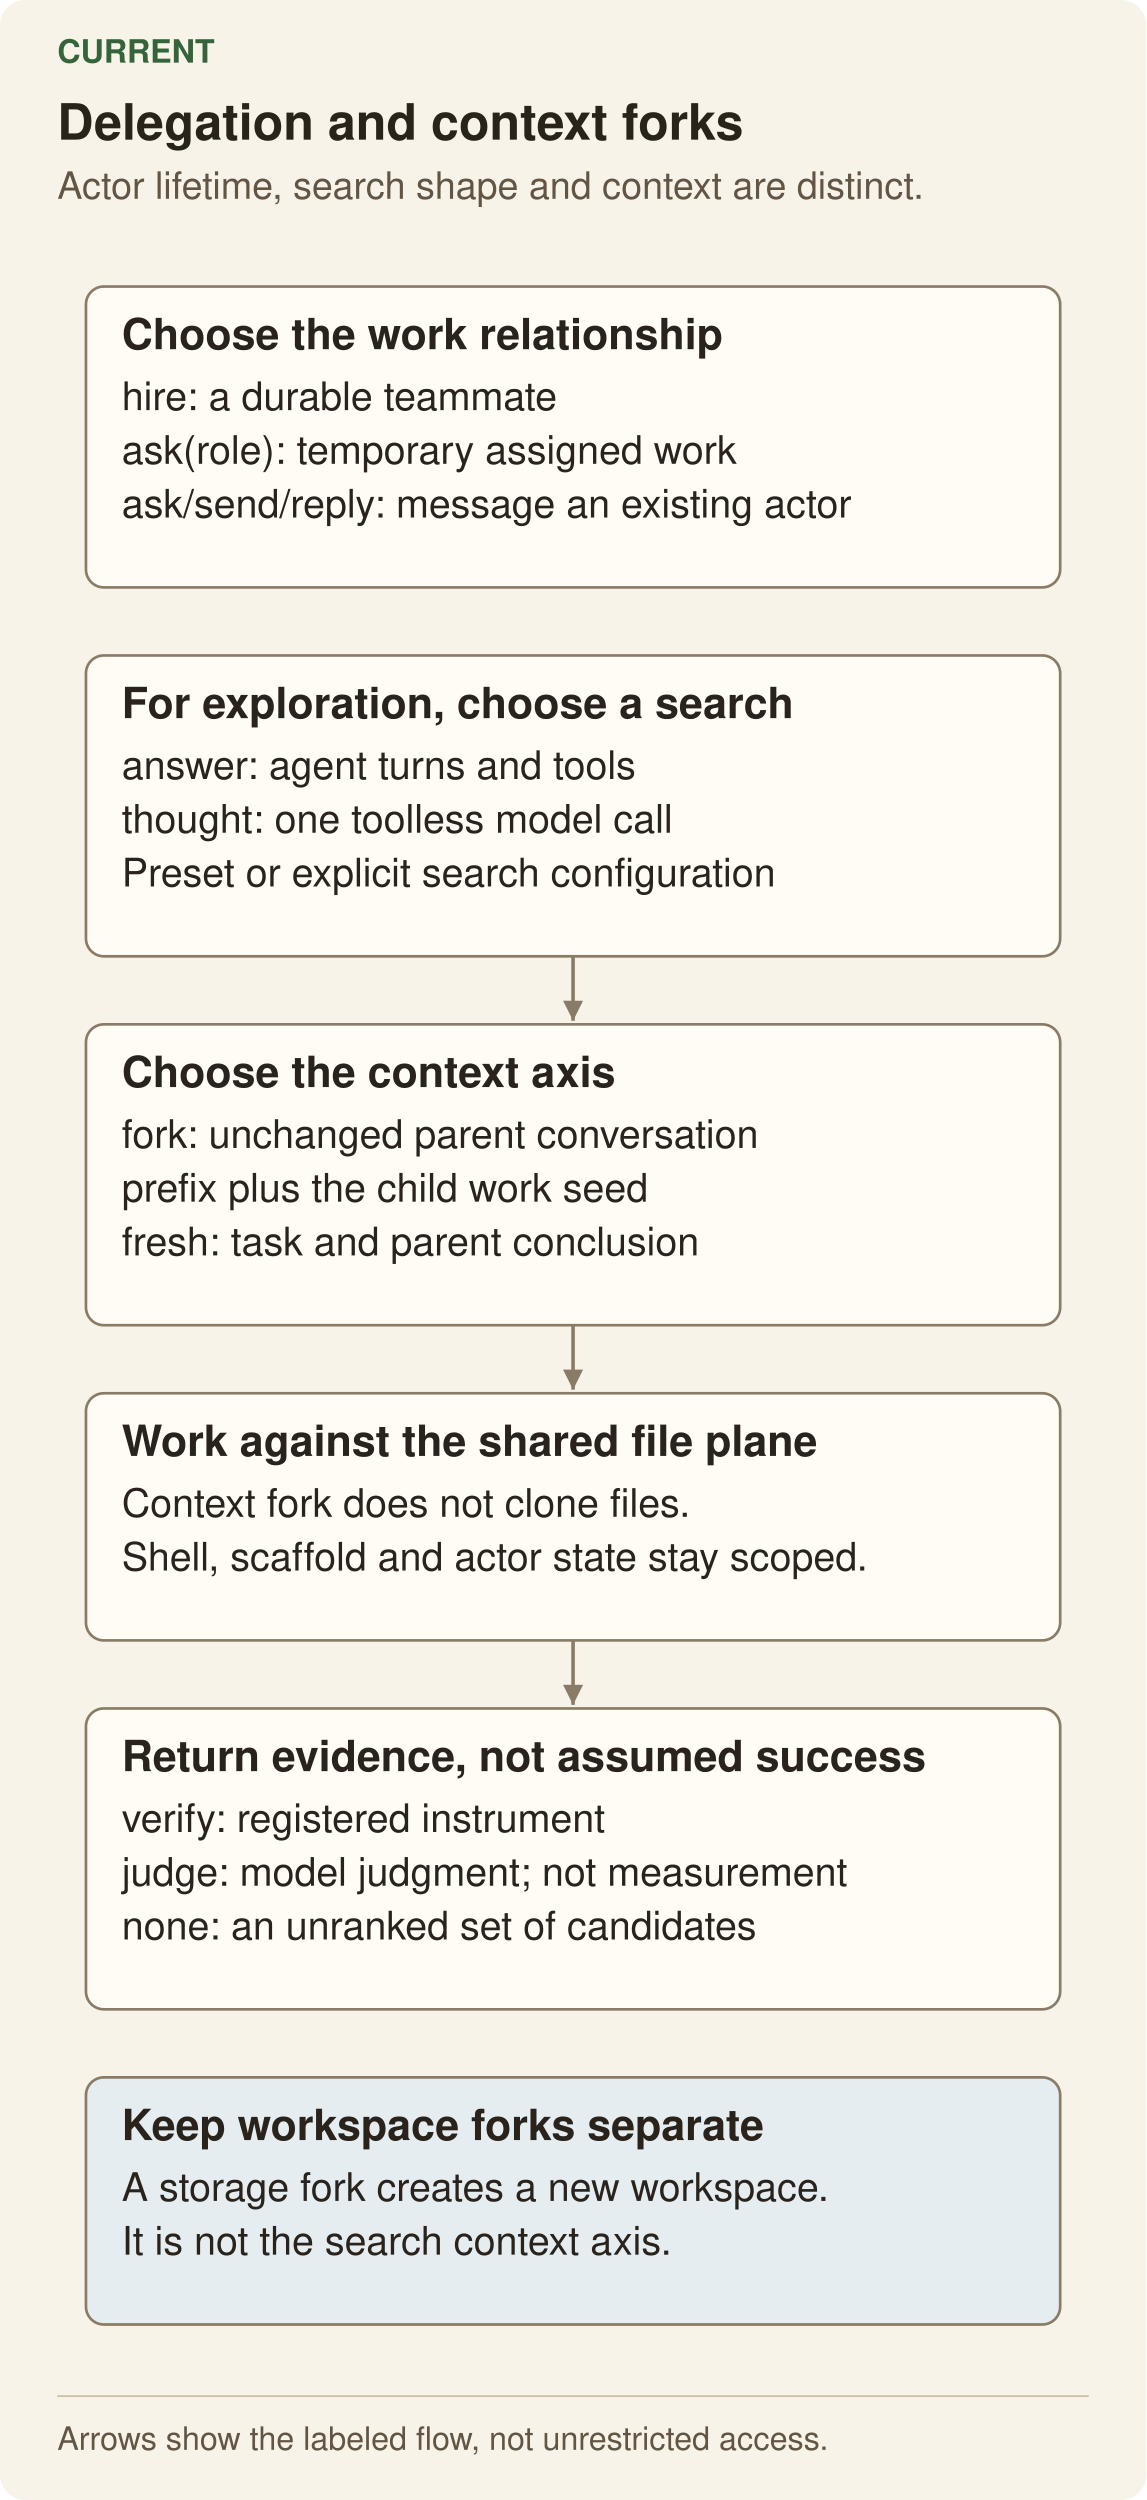
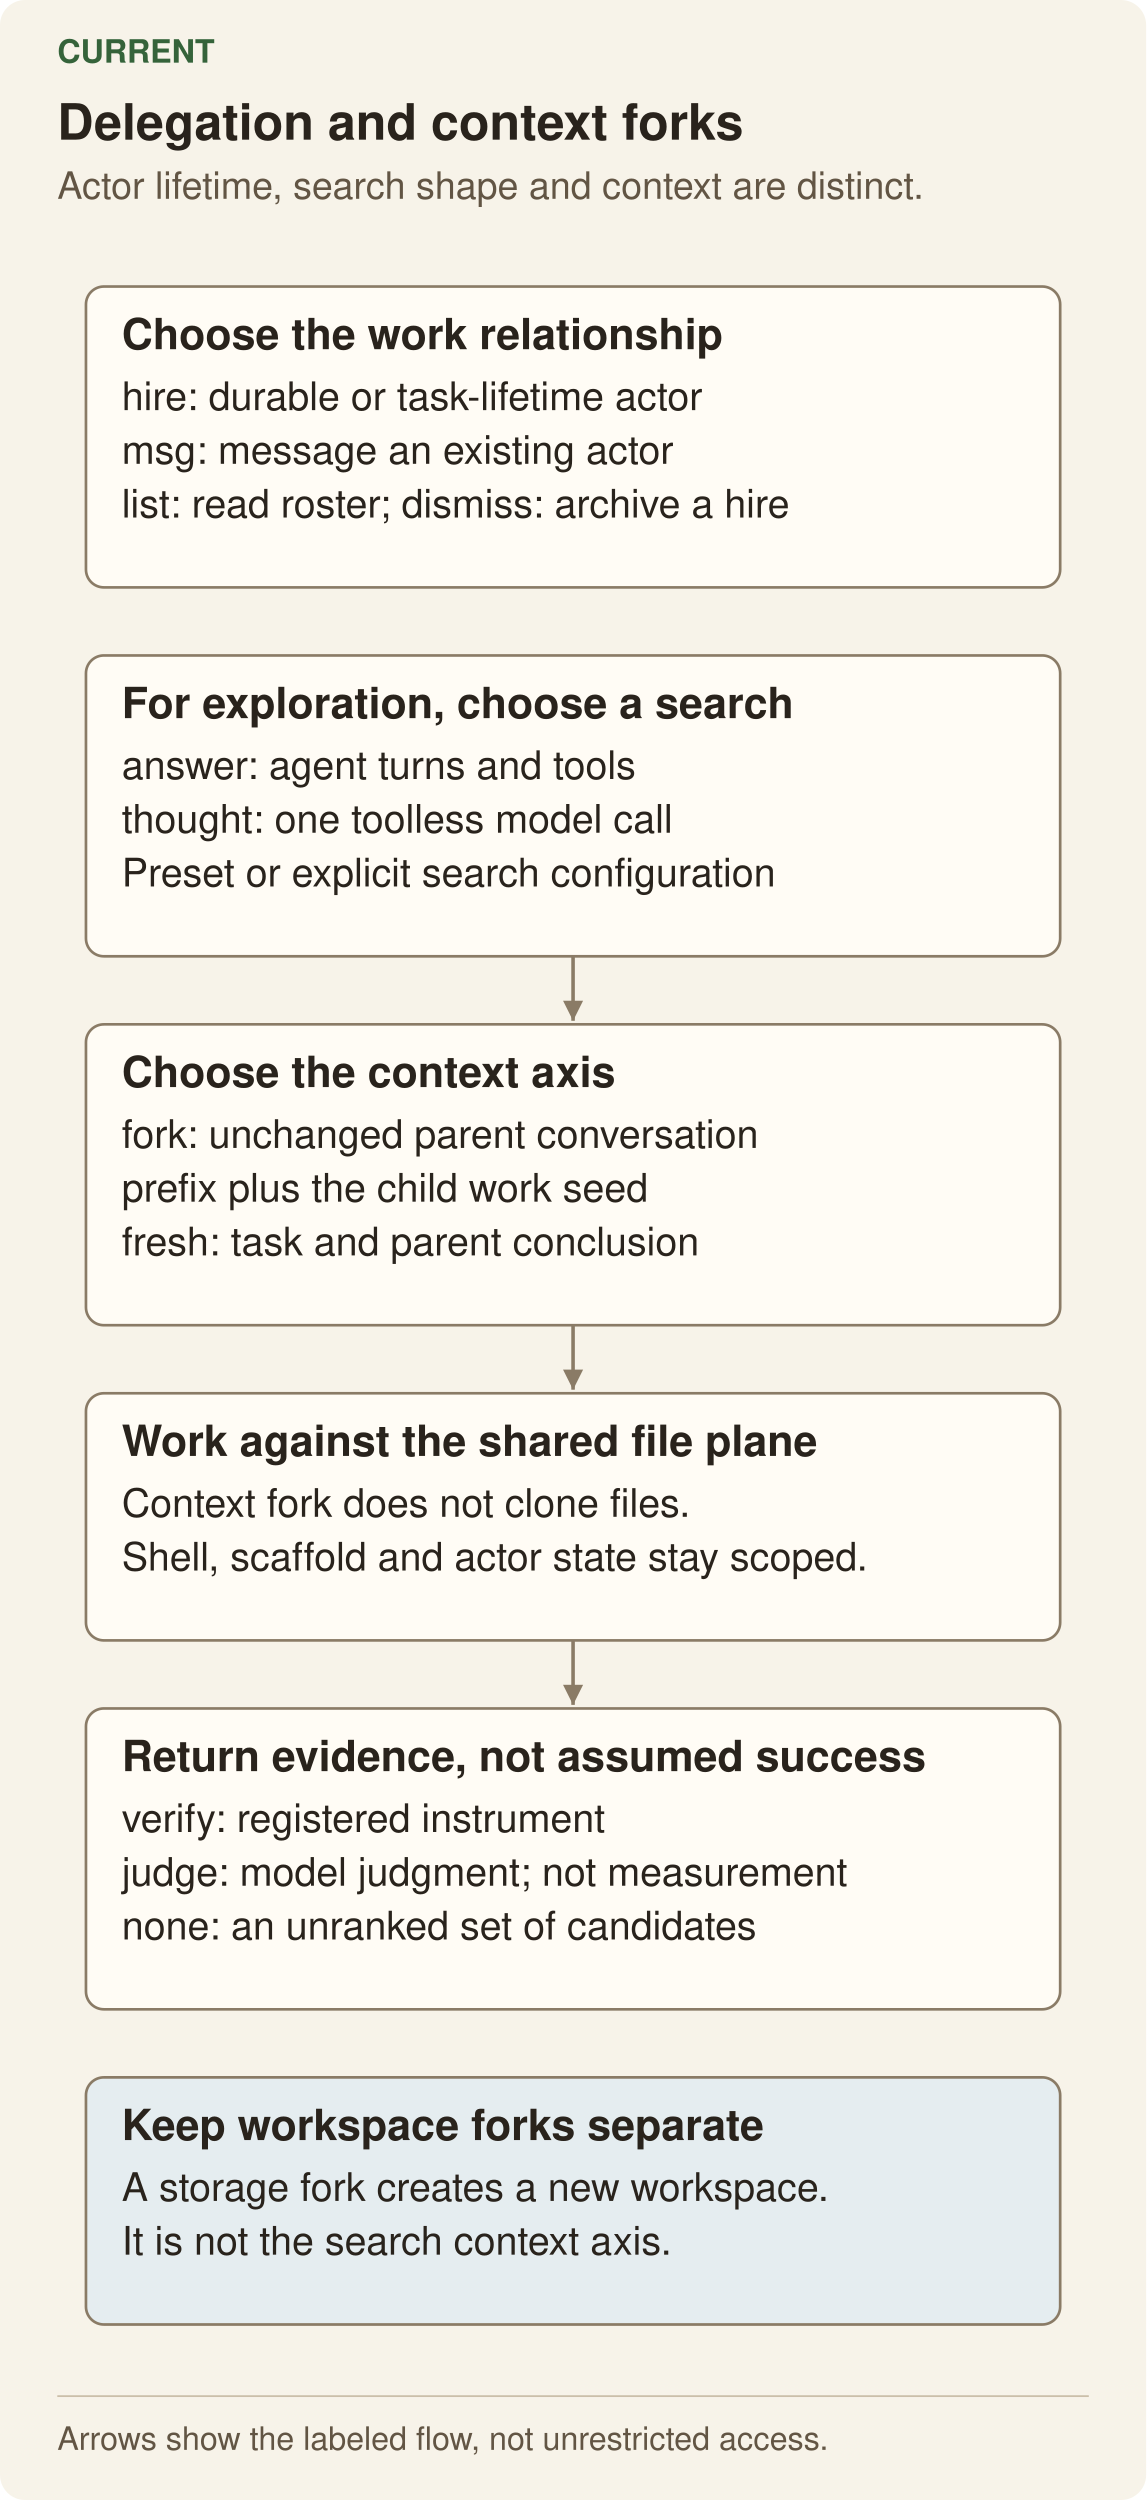
<svg xmlns="http://www.w3.org/2000/svg" width="640" height="1396" viewBox="0 0 640 1396" style="max-width:100%;height:auto;display:block" role="img" aria-labelledby="delegation-title delegation-desc">
  <style>text{font-family:ui-sans-serif,-apple-system,BlinkMacSystemFont,"Segoe UI",Helvetica,Arial,sans-serif}path,rect{vector-effect:non-scaling-stroke}</style>
  <defs>
    <marker id="delegation-arrow" viewBox="0 0 10 10" refX="9" refY="5" markerWidth="7" markerHeight="7" orient="auto-start-reverse">
      <path d="M1 1 L9 5 L1 9 Z" fill="#8A7B66" />
    </marker>
  </defs>
  <rect width="640" height="1396" rx="14" fill="#F7F3E9" />
  <text x="32" y="35" font-size="18" font-weight="700" fill="#35633A" text-anchor="start">
    <tspan x="32" dy="0">CURRENT</tspan>
  </text>
  <text x="32" y="78" font-size="28" font-weight="650" fill="#29231C" text-anchor="start">
    <tspan x="32" dy="0">Delegation and context forks</tspan>
  </text>
  <text x="32" y="111" font-size="21" font-weight="400" fill="#625544" text-anchor="start">
    <tspan x="32" dy="0">Actor lifetime, search shape and context are distinct.</tspan>
  </text>
  <g>
    <rect x="48" y="160" width="544" height="168" rx="10" fill="#FFFCF5" stroke="#8A7B66" stroke-width="1.5" />
    <text x="68" y="195" font-size="24" font-weight="650" fill="#29231C" text-anchor="start">
      <tspan x="68" dy="0">Choose the work relationship</tspan>
    </text>
    <text x="68" y="229" font-size="22" font-weight="400" fill="#29231C" text-anchor="start">
-       <tspan x="68" dy="0">hire: a durable teammate</tspan>
-       <tspan x="68" dy="30">ask(role): temporary assigned work</tspan>
-       <tspan x="68" dy="30">ask/send/reply: message an existing actor</tspan>
+       <tspan x="68" dy="0">hire: durable or task-lifetime actor</tspan>
+       <tspan x="68" dy="30">msg: message an existing actor</tspan>
+       <tspan x="68" dy="30">list: read roster; dismiss: archive a hire</tspan>
    </text>
  </g>
  <g>
    <rect x="48" y="366" width="544" height="168" rx="10" fill="#FFFCF5" stroke="#8A7B66" stroke-width="1.5" />
    <text x="68" y="401" font-size="24" font-weight="650" fill="#29231C" text-anchor="start">
      <tspan x="68" dy="0">For exploration, choose a search</tspan>
    </text>
    <text x="68" y="435" font-size="22" font-weight="400" fill="#29231C" text-anchor="start">
      <tspan x="68" dy="0">answer: agent turns and tools</tspan>
      <tspan x="68" dy="30">thought: one toolless model call</tspan>
      <tspan x="68" dy="30">Preset or explicit search configuration</tspan>
    </text>
  </g>
  <path d="M320 534 V570" fill="none" stroke="#8A7B66" stroke-width="2" marker-end="url(#delegation-arrow)" />
  <g>
    <rect x="48" y="572" width="544" height="168" rx="10" fill="#FFFCF5" stroke="#8A7B66" stroke-width="1.5" />
    <text x="68" y="607" font-size="24" font-weight="650" fill="#29231C" text-anchor="start">
      <tspan x="68" dy="0">Choose the context axis</tspan>
    </text>
    <text x="68" y="641" font-size="22" font-weight="400" fill="#29231C" text-anchor="start">
      <tspan x="68" dy="0">fork: unchanged parent conversation</tspan>
      <tspan x="68" dy="30">prefix plus the child work seed</tspan>
      <tspan x="68" dy="30">fresh: task and parent conclusion</tspan>
    </text>
  </g>
  <path d="M320 740 V776" fill="none" stroke="#8A7B66" stroke-width="2" marker-end="url(#delegation-arrow)" />
  <g>
    <rect x="48" y="778" width="544" height="138" rx="10" fill="#FFFCF5" stroke="#8A7B66" stroke-width="1.5" />
    <text x="68" y="813" font-size="24" font-weight="650" fill="#29231C" text-anchor="start">
      <tspan x="68" dy="0">Work against the shared file plane</tspan>
    </text>
    <text x="68" y="847" font-size="22" font-weight="400" fill="#29231C" text-anchor="start">
      <tspan x="68" dy="0">Context fork does not clone files.</tspan>
      <tspan x="68" dy="30">Shell, scaffold and actor state stay scoped.</tspan>
    </text>
  </g>
  <path d="M320 916 V952" fill="none" stroke="#8A7B66" stroke-width="2" marker-end="url(#delegation-arrow)" />
  <g>
    <rect x="48" y="954" width="544" height="168" rx="10" fill="#FFFCF5" stroke="#8A7B66" stroke-width="1.5" />
    <text x="68" y="989" font-size="24" font-weight="650" fill="#29231C" text-anchor="start">
      <tspan x="68" dy="0">Return evidence, not assumed success</tspan>
    </text>
    <text x="68" y="1023" font-size="22" font-weight="400" fill="#29231C" text-anchor="start">
      <tspan x="68" dy="0">verify: registered instrument</tspan>
      <tspan x="68" dy="30">judge: model judgment; not measurement</tspan>
      <tspan x="68" dy="30">none: an unranked set of candidates</tspan>
    </text>
  </g>
  <g>
    <rect x="48" y="1160" width="544" height="138" rx="10" fill="#E5EDF0" stroke="#8A7B66" stroke-width="1.5" />
    <text x="68" y="1195" font-size="24" font-weight="650" fill="#29231C" text-anchor="start">
      <tspan x="68" dy="0">Keep workspace forks separate</tspan>
    </text>
    <text x="68" y="1229" font-size="22" font-weight="400" fill="#29231C" text-anchor="start">
      <tspan x="68" dy="0">A storage fork creates a new workspace.</tspan>
      <tspan x="68" dy="30">It is not the search context axis.</tspan>
    </text>
  </g>
  <path d="M32 1338 H608" stroke="#CBBFA9" />
  <text x="32" y="1368" font-size="18" font-weight="400" fill="#625544" text-anchor="start">
    <tspan x="32" dy="0">Arrows show the labeled flow, not unrestricted access.</tspan>
  </text>
</svg>
